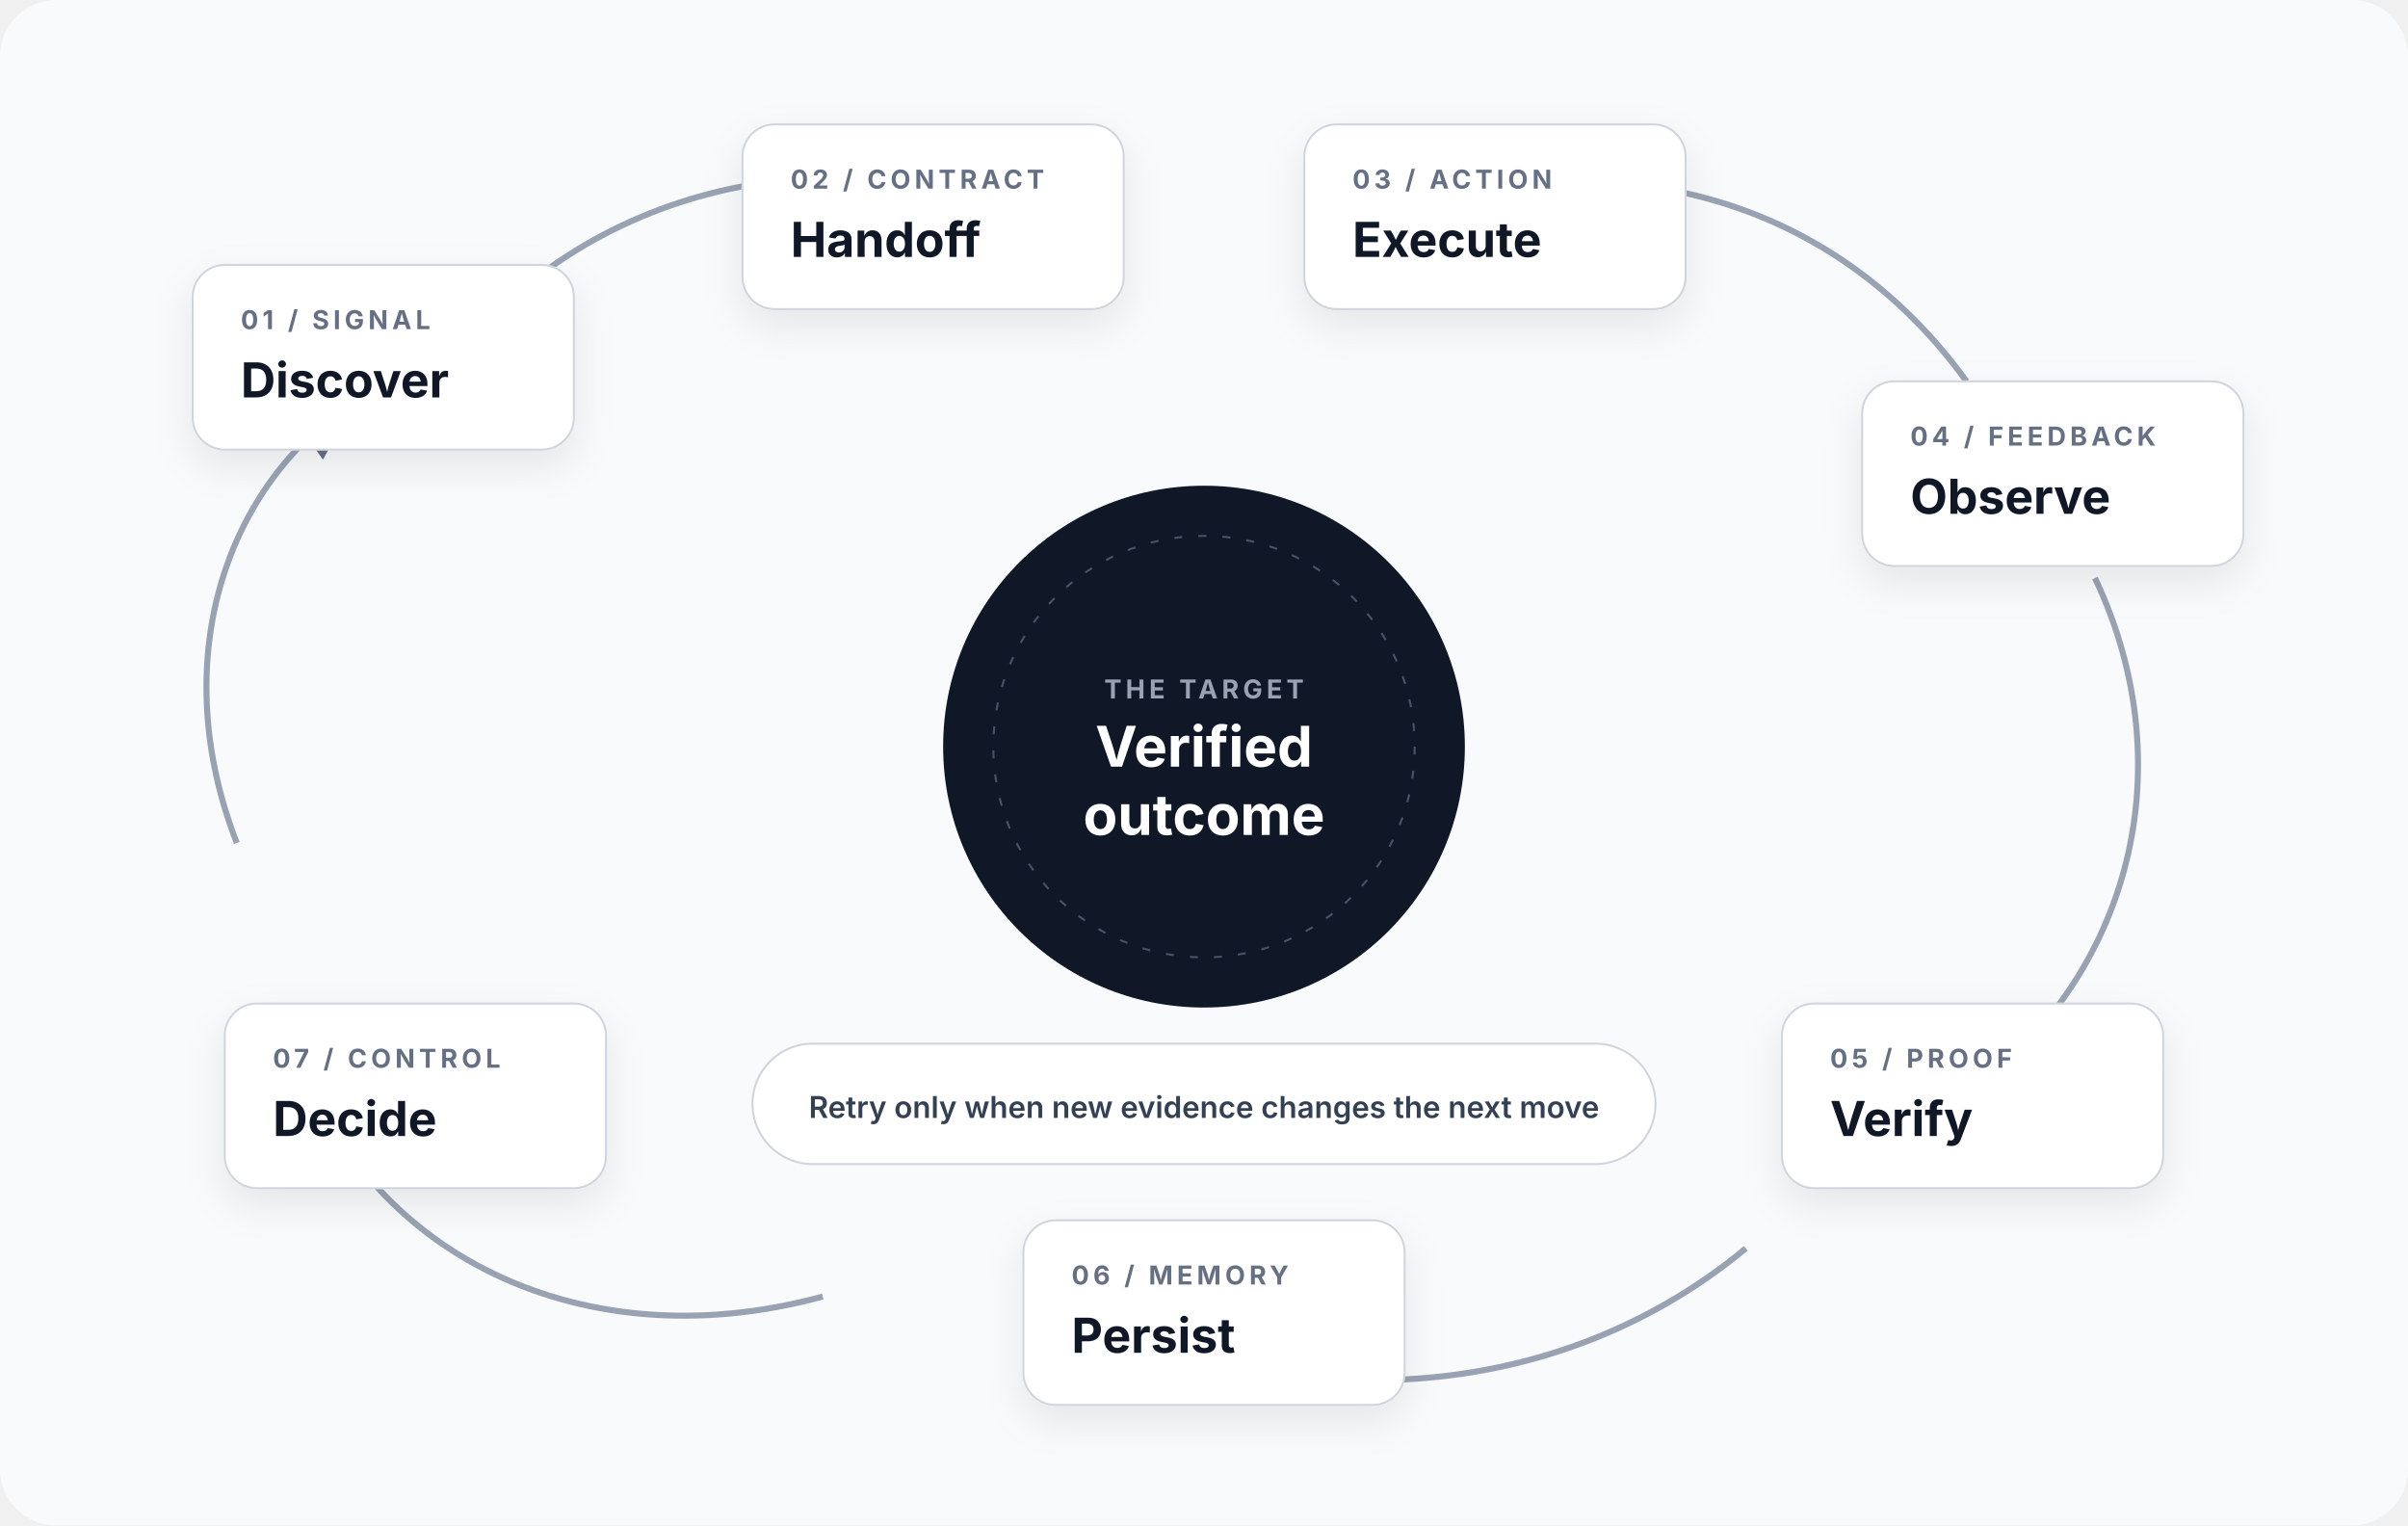
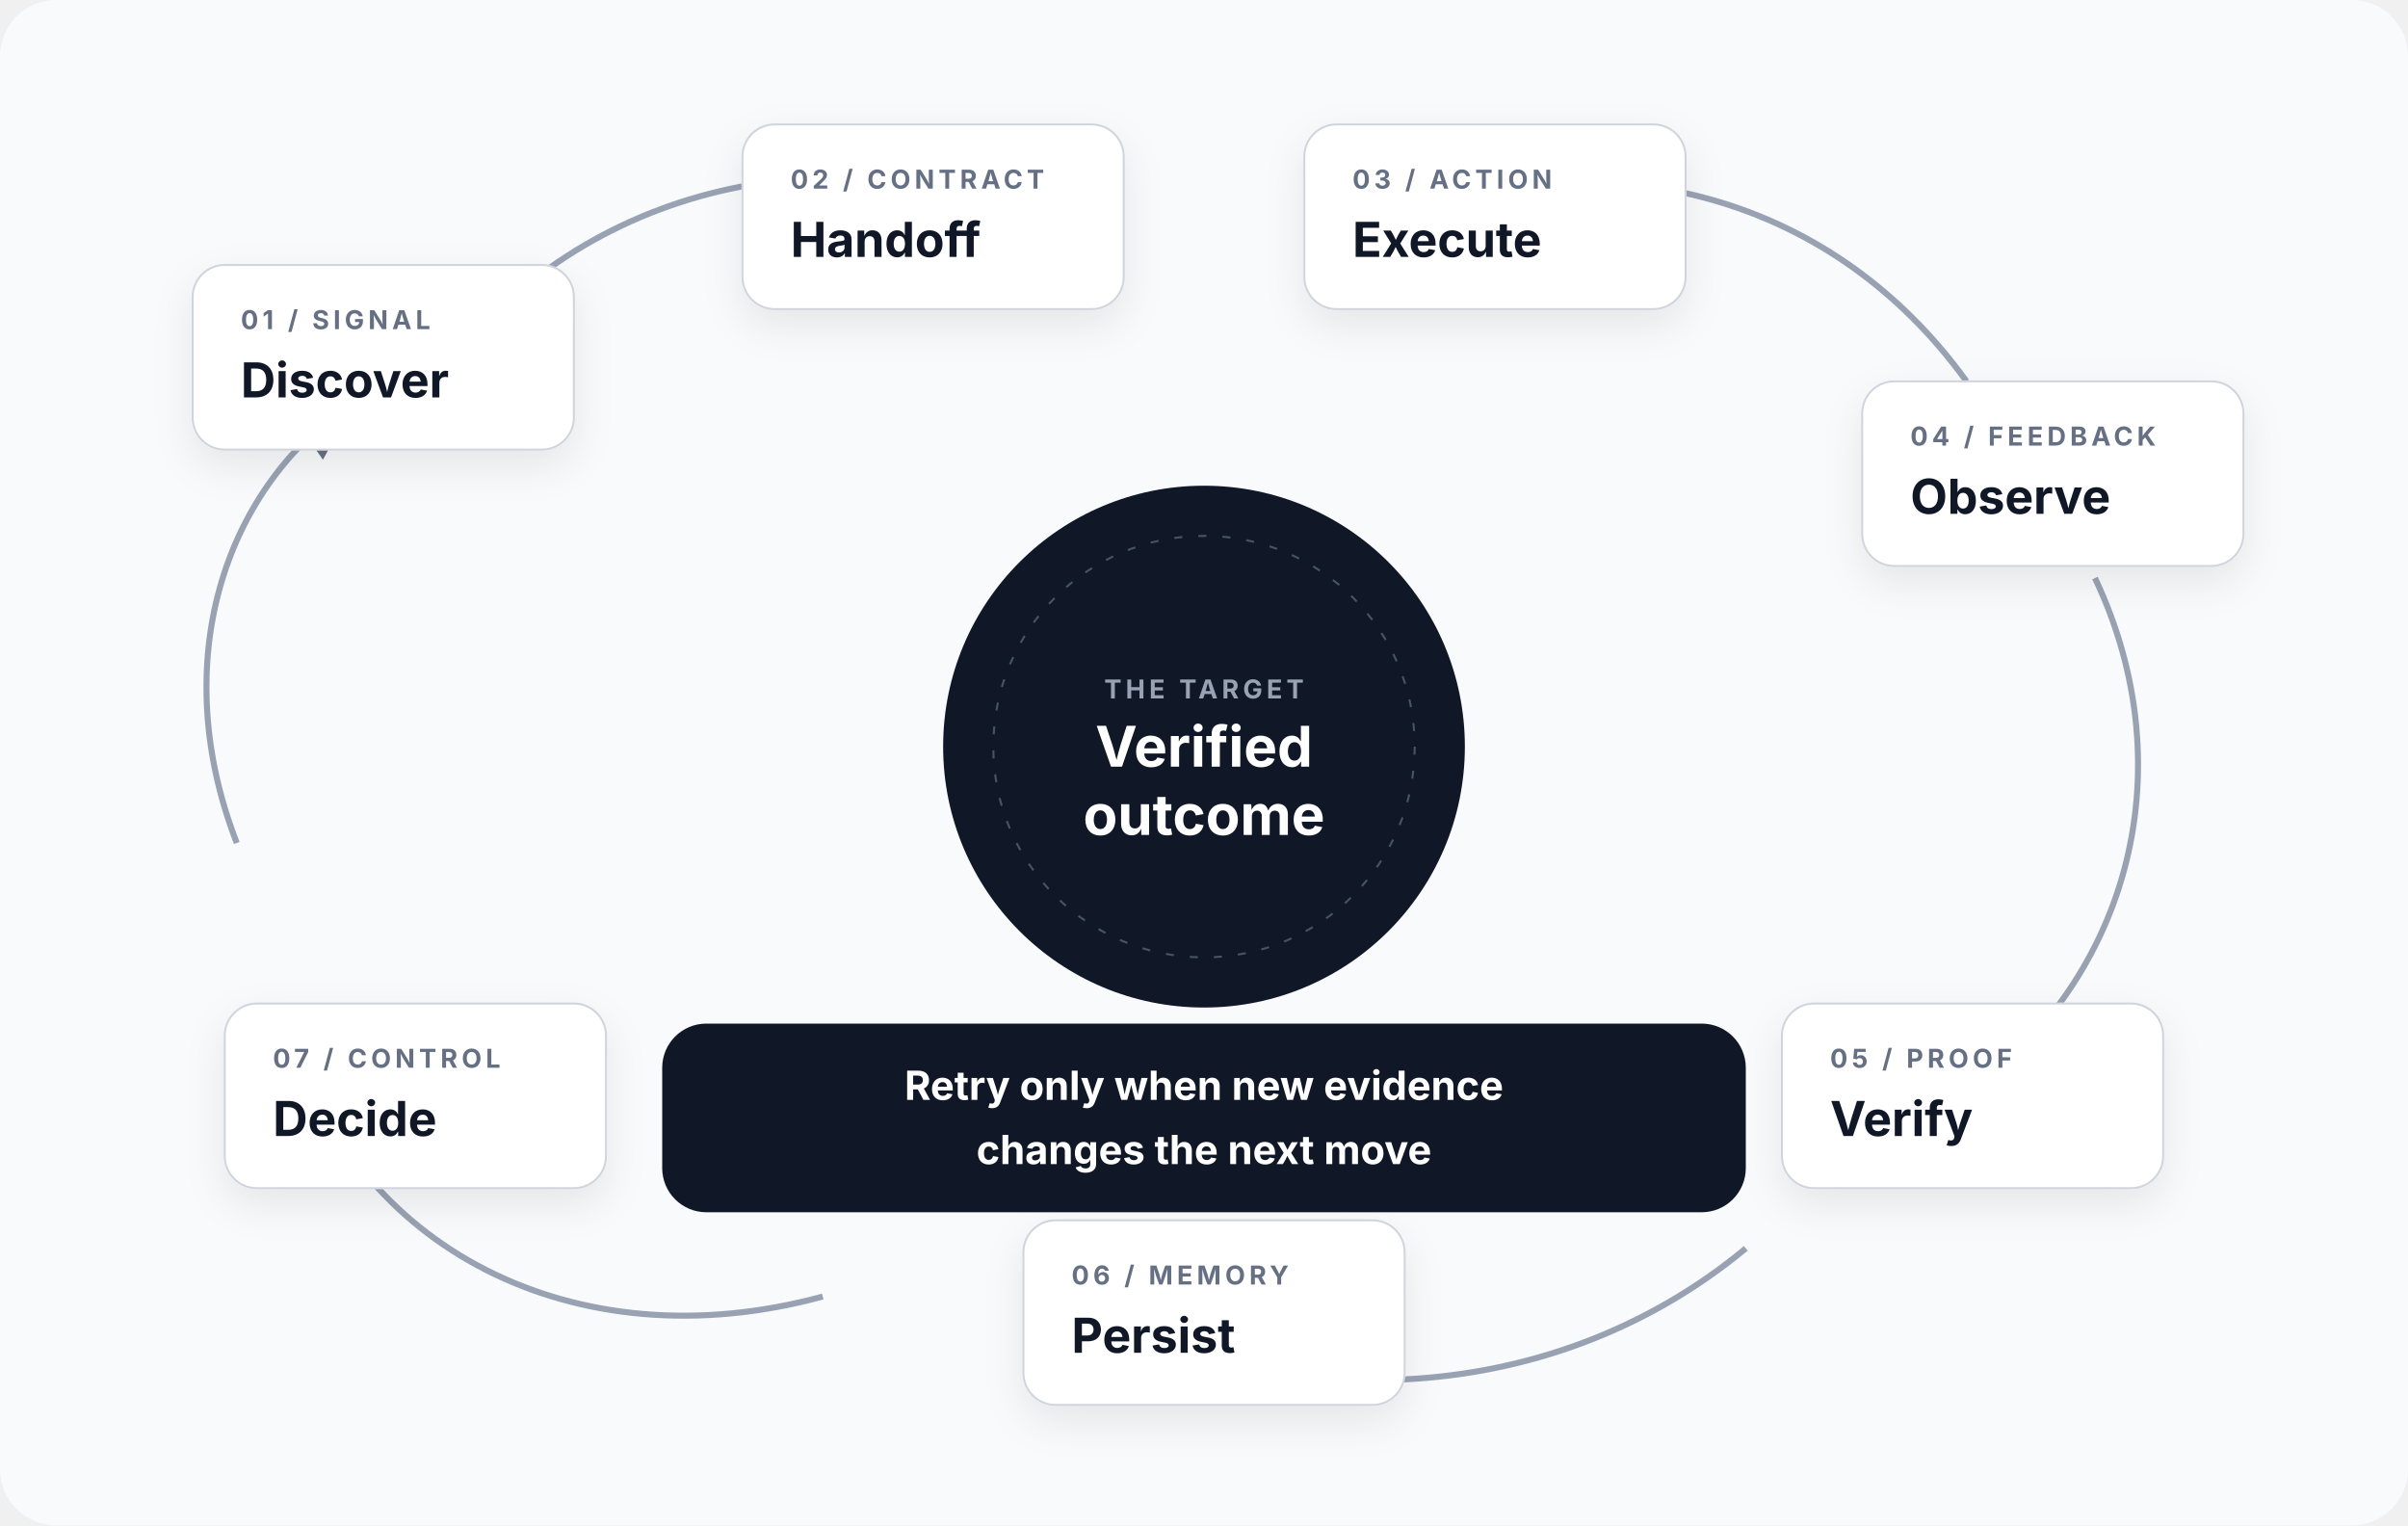
<svg xmlns="http://www.w3.org/2000/svg" viewBox="0 0 1200 760" role="img" aria-labelledby="title desc">
  <defs>
    <marker id="arrow" markerWidth="10" markerHeight="10" refX="8" refY="5" orient="auto" markerUnits="strokeWidth">
      <path d="M0 0L10 5L0 10z" fill="#667085" />
    </marker>
    <filter id="shadow" x="-20%" y="-20%" width="140%" height="140%">
      <feDropShadow dx="0" dy="8" stdDeviation="10" flood-color="#0f172a" flood-opacity="0.08" />
    </filter>
  </defs>
  <rect width="1200" height="760" rx="28" fill="#f8fafc" />
  <path d="M220 187C290 90 420 65 520 110M680 110C805 65 915 100 980 190M1044 288C1090 385 1060 492 974 550M870 622C770 705 630 705 532 646M410 646C285 680 175 620 146 515M118 420C83 330 112 245 172 203" fill="none" stroke="#98a2b3" stroke-width="3" marker-end="url(#arrow)" />
  <g filter="url(#shadow)">
    <rect x="96" y="132" width="190" height="92" rx="16" fill="#fff" stroke="#d0d5dd" />
    <rect x="370" y="62" width="190" height="92" rx="16" fill="#fff" stroke="#d0d5dd" />
    <rect x="650" y="62" width="190" height="92" rx="16" fill="#fff" stroke="#d0d5dd" />
    <rect x="928" y="190" width="190" height="92" rx="16" fill="#fff" stroke="#d0d5dd" />
    <rect x="888" y="500" width="190" height="92" rx="16" fill="#fff" stroke="#d0d5dd" />
    <rect x="510" y="608" width="190" height="92" rx="16" fill="#fff" stroke="#d0d5dd" />
    <rect x="112" y="500" width="190" height="92" rx="16" fill="#fff" stroke="#d0d5dd" />
  </g>
  <g font-family="Inter, ui-sans-serif, system-ui, sans-serif" fill="#101828">
    <text x="120" y="164" font-size="13" font-weight="700" letter-spacing="2" fill="#667085">01 / SIGNAL</text>
    <text x="120" y="198" font-size="24" font-weight="700">Discover</text>
    <text x="394" y="94" font-size="13" font-weight="700" letter-spacing="2" fill="#667085">02 / CONTRACT</text>
    <text x="394" y="128" font-size="24" font-weight="700">Handoff</text>
    <text x="674" y="94" font-size="13" font-weight="700" letter-spacing="2" fill="#667085">03 / ACTION</text>
    <text x="674" y="128" font-size="24" font-weight="700">Execute</text>
    <text x="952" y="222" font-size="13" font-weight="700" letter-spacing="2" fill="#667085">04 / FEEDBACK</text>
    <text x="952" y="256" font-size="24" font-weight="700">Observe</text>
    <text x="912" y="532" font-size="13" font-weight="700" letter-spacing="2" fill="#667085">05 / PROOF</text>
    <text x="912" y="566" font-size="24" font-weight="700">Verify</text>
    <text x="534" y="640" font-size="13" font-weight="700" letter-spacing="2" fill="#667085">06 / MEMORY</text>
    <text x="534" y="674" font-size="24" font-weight="700">Persist</text>
    <text x="136" y="532" font-size="13" font-weight="700" letter-spacing="2" fill="#667085">07 / CONTROL</text>
    <text x="136" y="566" font-size="24" font-weight="700">Decide</text>
  </g>
  <circle cx="600" cy="372" r="130" fill="#101828" />
  <circle cx="600" cy="372" r="105" fill="none" stroke="#475467" stroke-width="1" stroke-dasharray="4 8" />
  <g text-anchor="middle" font-family="Inter, ui-sans-serif, system-ui, sans-serif" fill="#fff">
    <text x="600" y="348" font-size="13" font-weight="700" letter-spacing="2" fill="#98a2b3">THE TARGET</text>
    <text x="600" y="382" font-size="28" font-weight="700">Verified</text>
    <text x="600" y="416" font-size="28" font-weight="700">outcome</text>
  </g>
-   <rect x="375" y="520" width="450" height="60" rx="30" fill="#fff" stroke="#d0d5dd" />
-   <text x="600" y="557" text-anchor="middle" font-family="Inter, ui-sans-serif, system-ui, sans-serif" font-size="15" font-weight="600" fill="#344054">Retry only when new evidence changes the next move</text>
+   <rect x="330" y="510" width="540" height="94" rx="22" fill="#101828" />
+   <text x="600" y="548" text-anchor="middle" font-family="Inter, ui-sans-serif, system-ui, sans-serif" font-size="20" font-weight="700" fill="#fff">Retry only when new evidence</text>
+   <text x="600" y="580" text-anchor="middle" font-family="Inter, ui-sans-serif, system-ui, sans-serif" font-size="20" font-weight="700" fill="#fff">changes the next move</text>
</svg>
